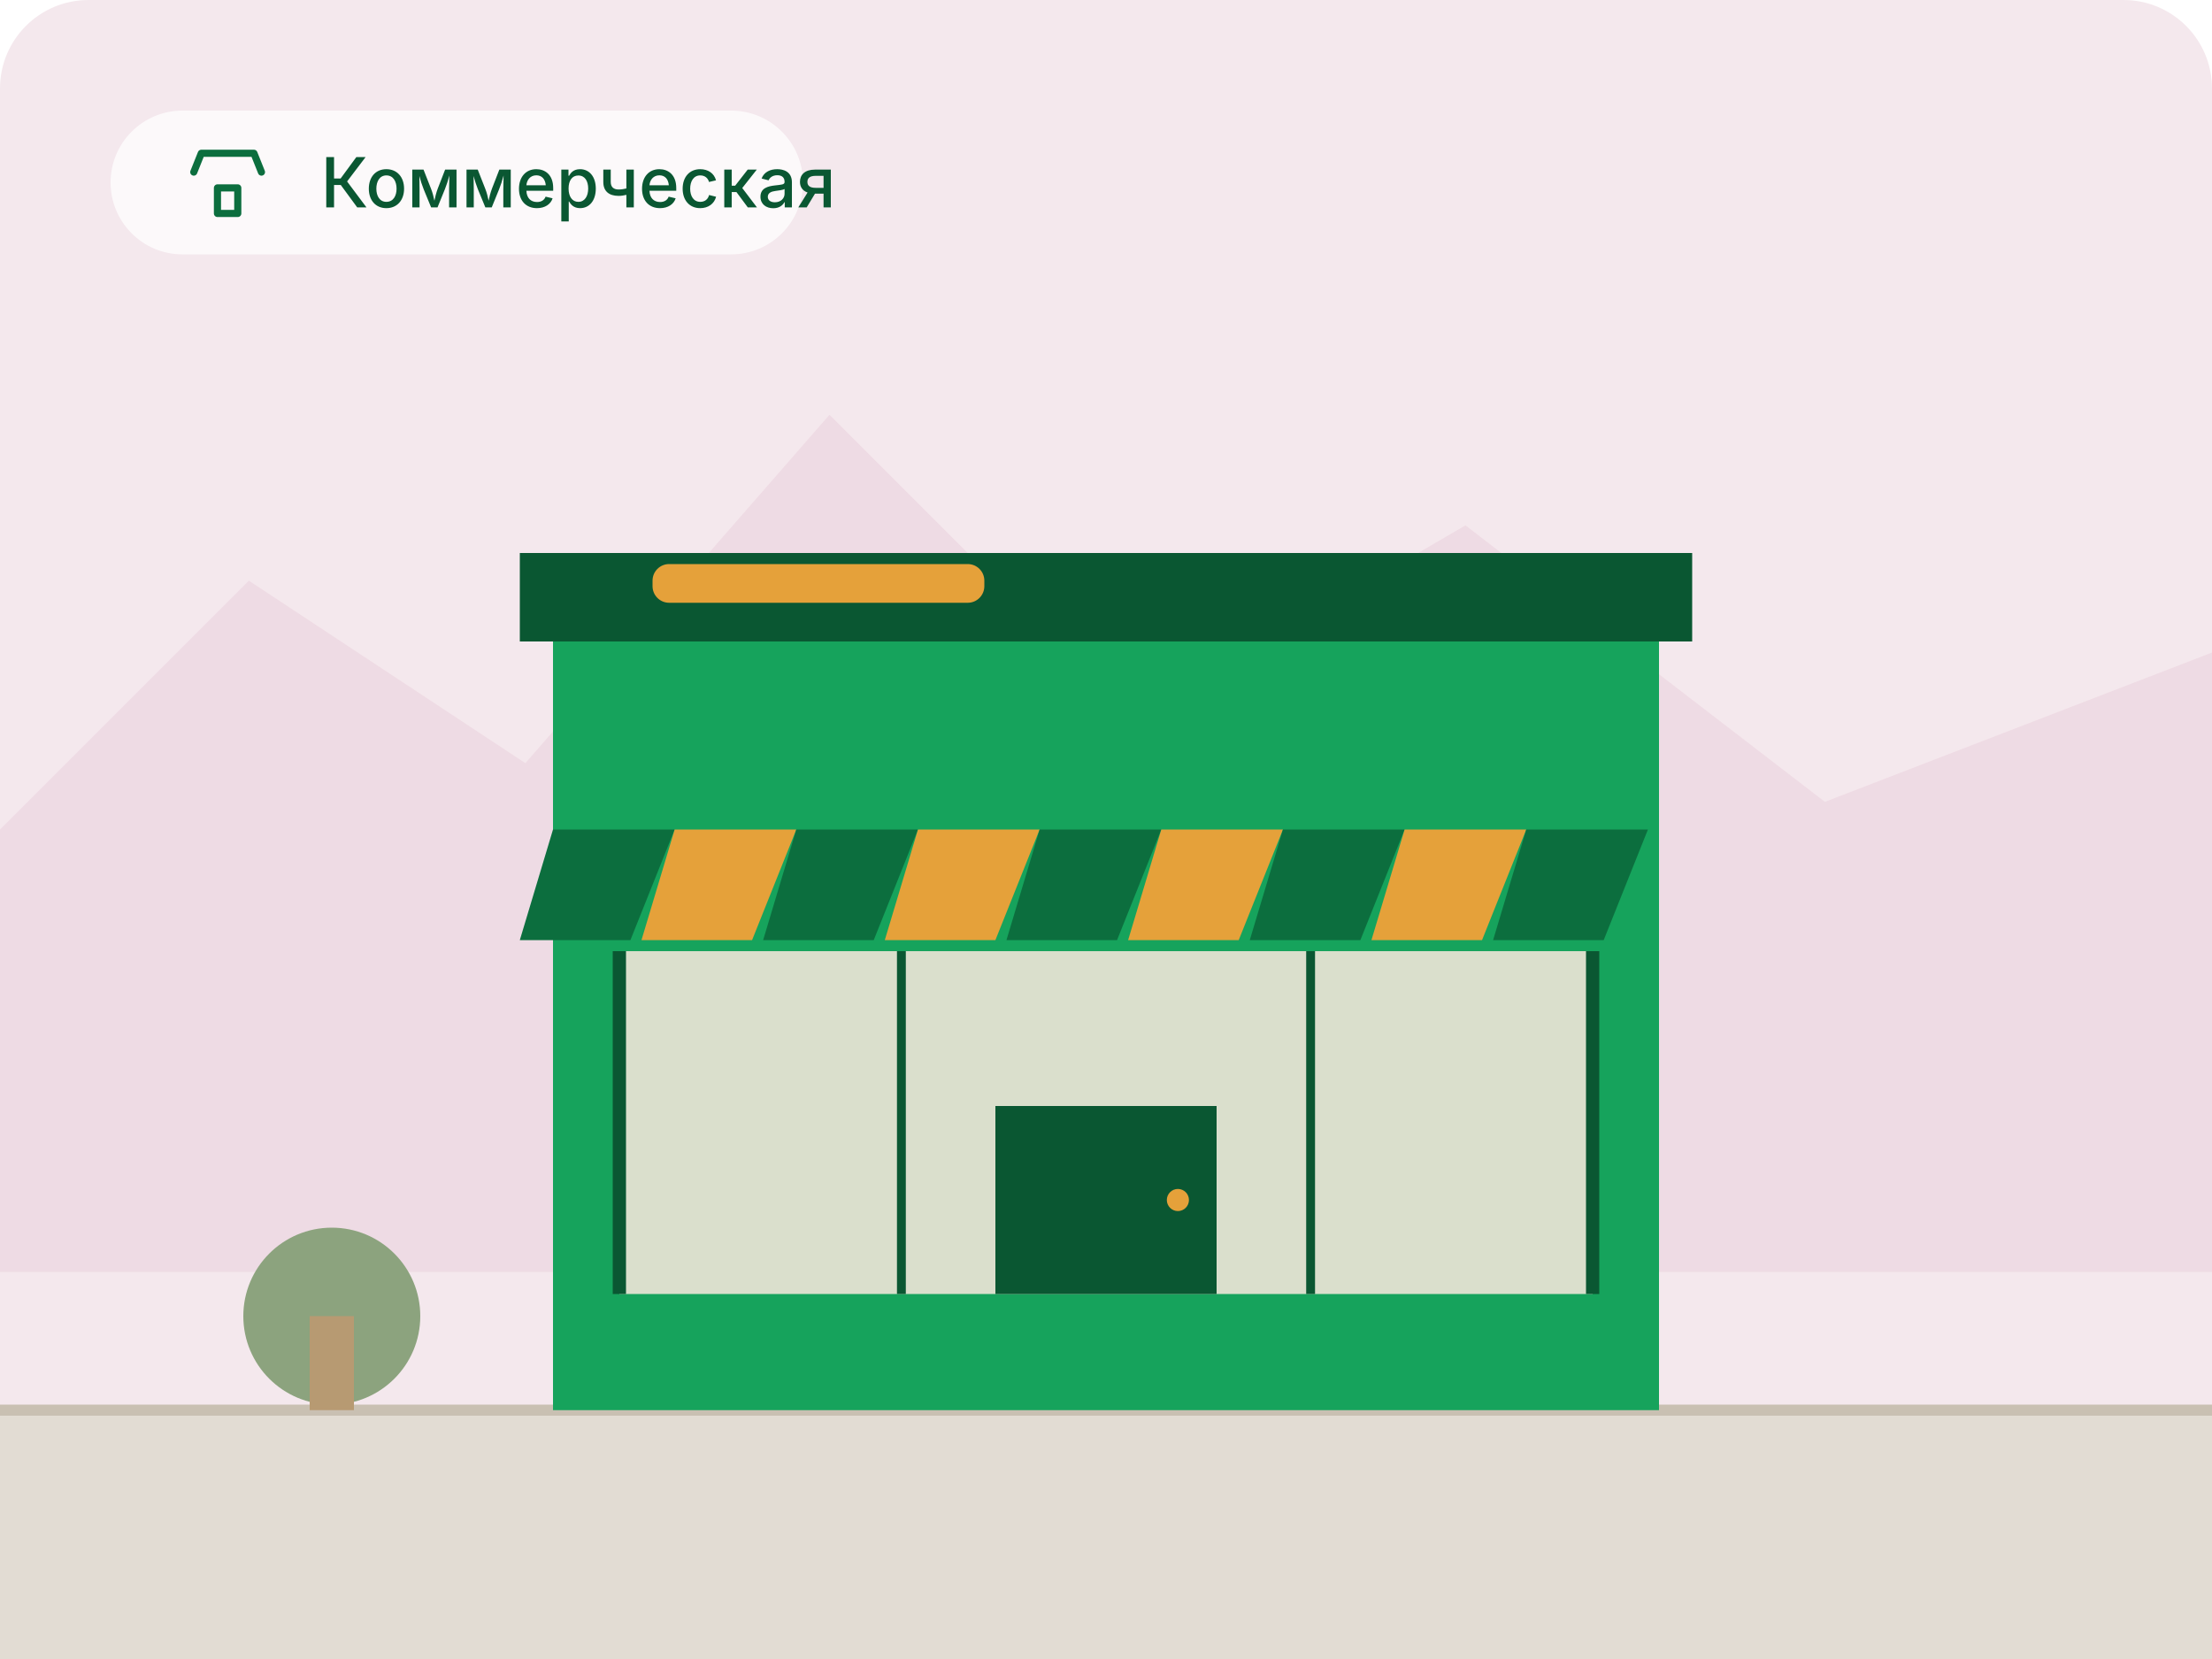
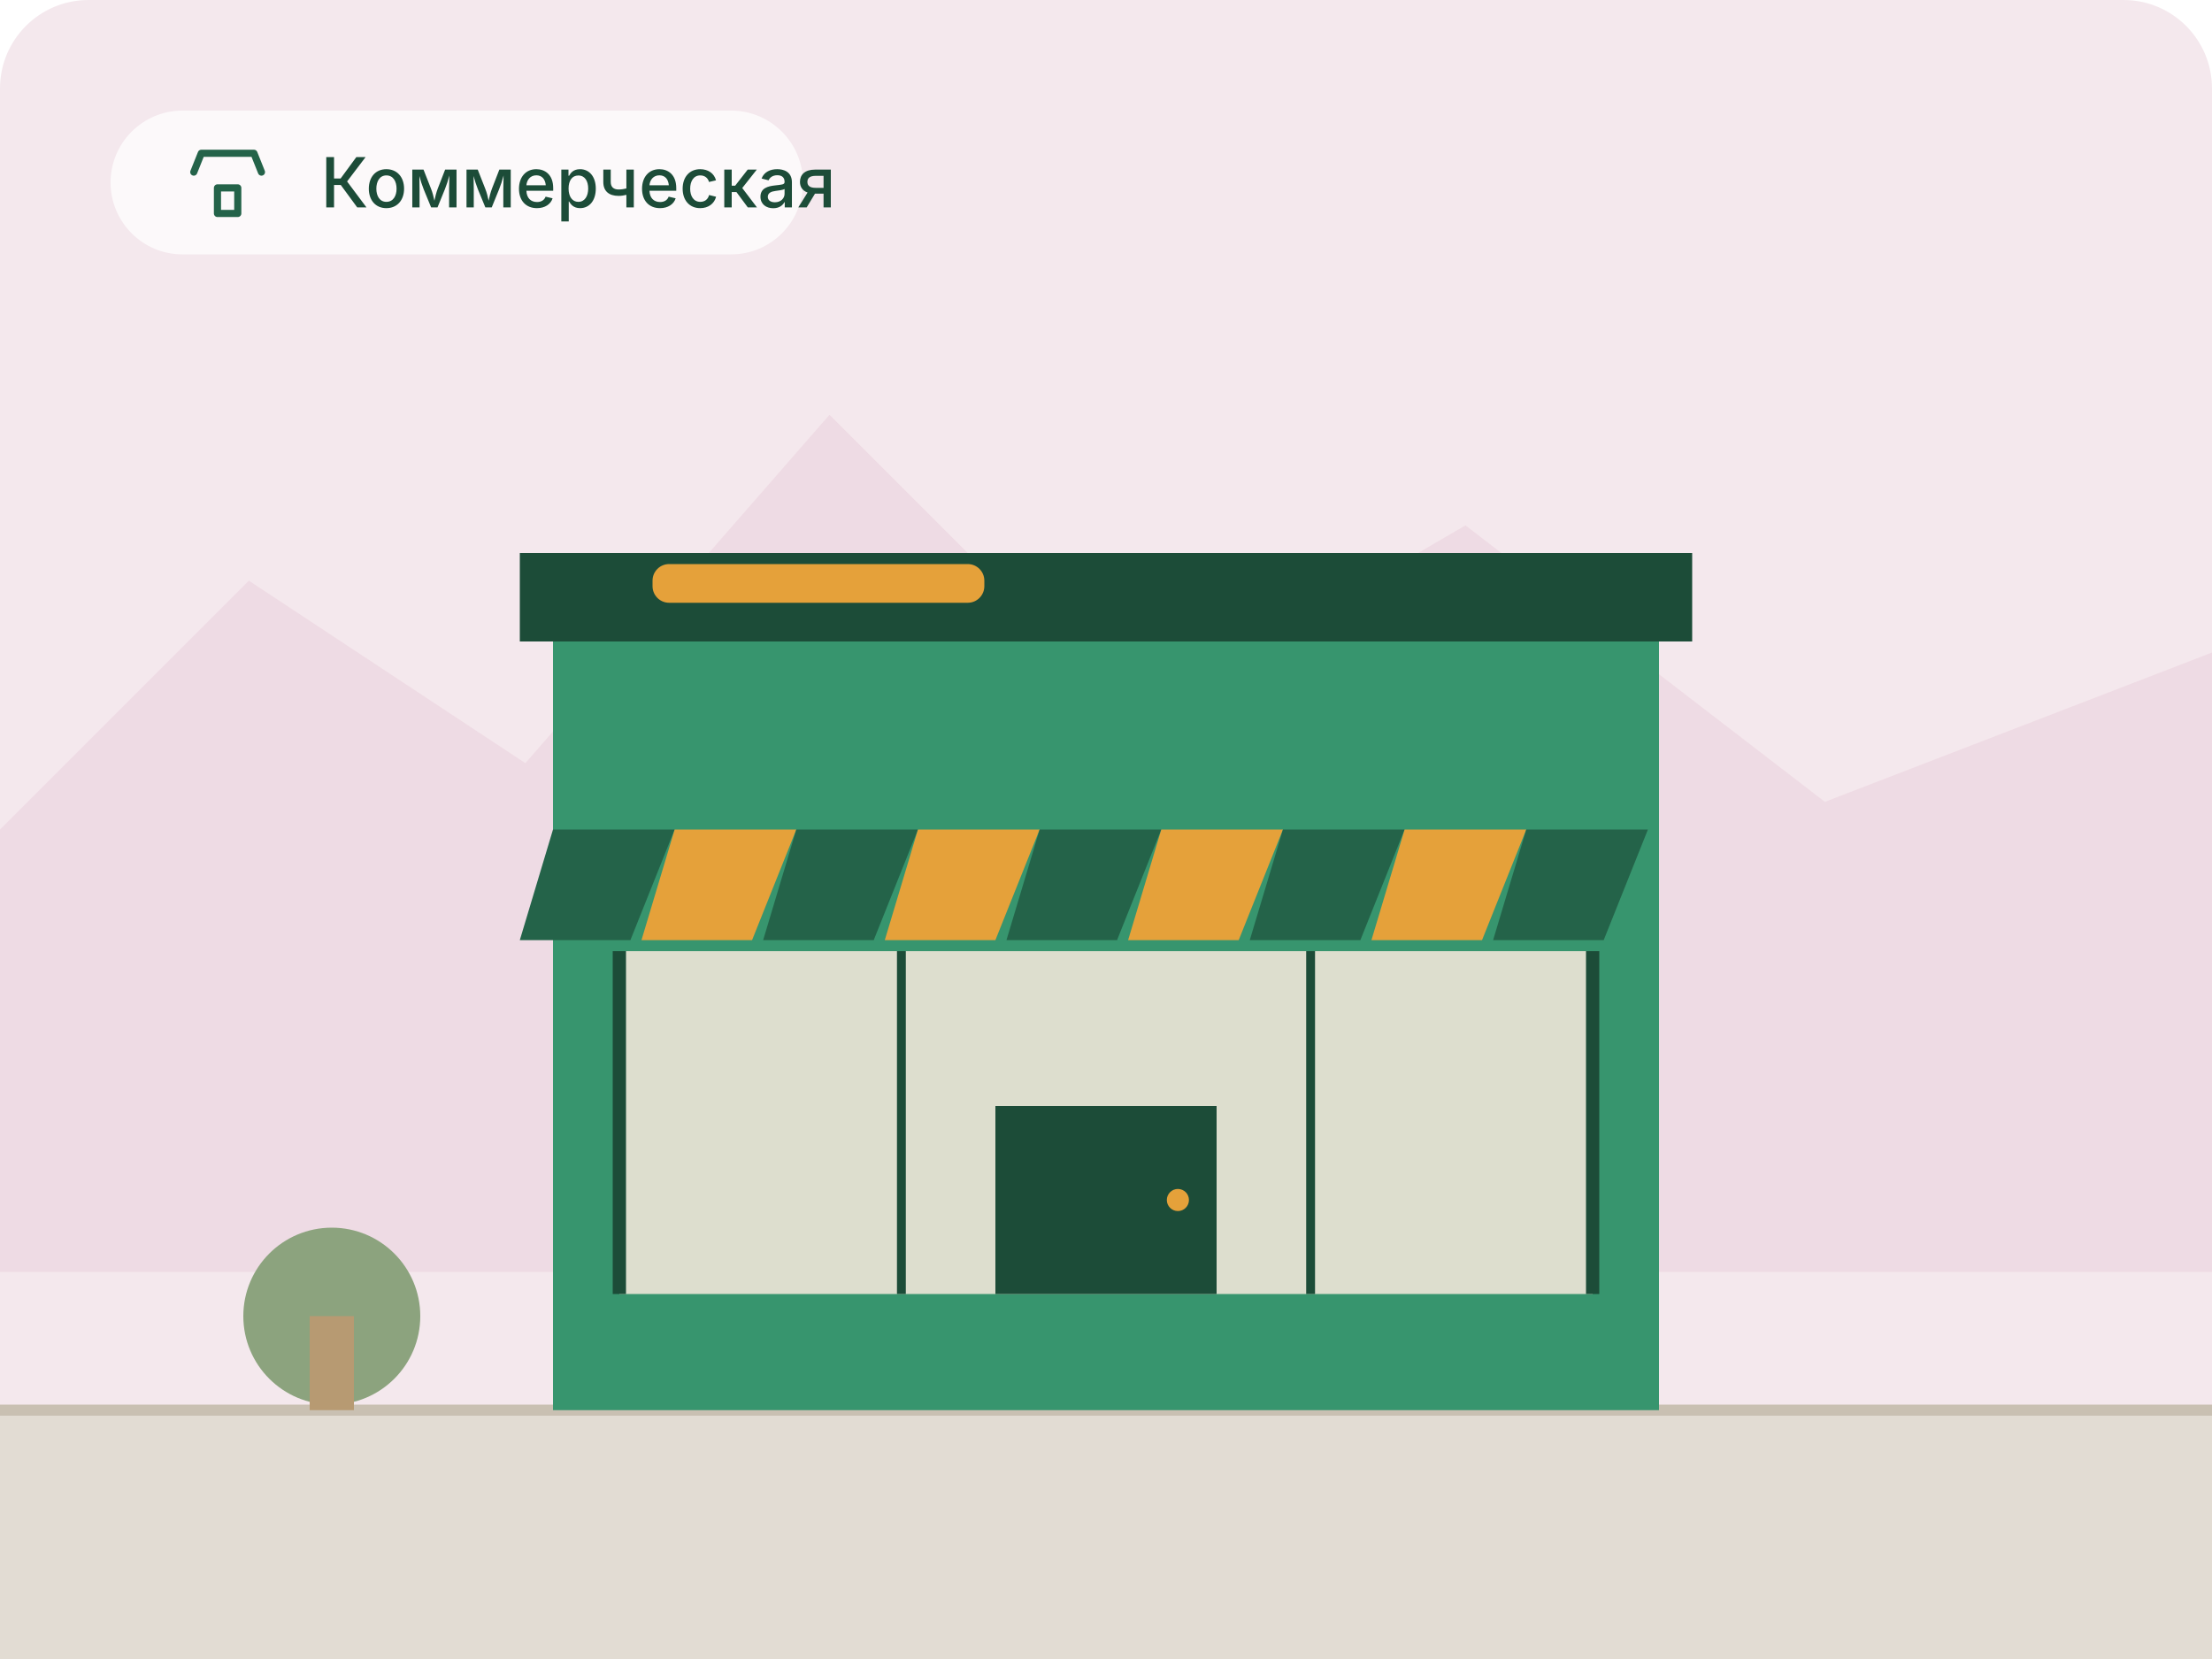
<svg xmlns="http://www.w3.org/2000/svg" viewBox="0 0 400 300" role="img" aria-label="Коммерческая">
  <rect width="400" height="300" rx="16" fill="#F4E8ED" />
  <path d="M0 150 L45 105 L95 138 L150 75 L205 130 L265 95 L330 145 L400 118 L400 230 L0 230 Z" fill="#EAD0DC" opacity="0.55" />
  <rect x="0" y="255" width="400" height="45" fill="#E2DCD3" />
  <line x1="0" y1="255" x2="400" y2="255" stroke="#C9C0B2" stroke-width="2" />
-   <rect x="100" y="112" width="200" height="143" fill="#16a35c" />
-   <rect x="94" y="100" width="212" height="16" fill="#0a5732" />
+   <rect x="100" y="112" width="200" height="143" fill="#37956E" />
+   <rect x="94" y="100" width="212" height="16" fill="#1C4C38" />
  <rect x="118" y="102" width="60" height="7" rx="3" fill="#E5A13A" />
-   <polygon points="100,150 122,150 114,170 94,170" fill="#0c6e3e" />
+   <polygon points="100,150 122,150 114,170 94,170" fill="#246349" />
  <polygon points="122,150 144,150 136,170 116,170" fill="#E5A13A" />
-   <polygon points="144,150 166,150 158,170 138,170" fill="#0c6e3e" />
+   <polygon points="144,150 166,150 158,170 138,170" fill="#246349" />
  <polygon points="166,150 188,150 180,170 160,170" fill="#E5A13A" />
-   <polygon points="188,150 210,150 202,170 182,170" fill="#0c6e3e" />
+   <polygon points="188,150 210,150 202,170 182,170" fill="#246349" />
  <polygon points="210,150 232,150 224,170 204,170" fill="#E5A13A" />
-   <polygon points="232,150 254,150 246,170 226,170" fill="#0c6e3e" />
+   <polygon points="232,150 254,150 246,170 226,170" fill="#246349" />
  <polygon points="254,150 276,150 268,170 248,170" fill="#E5A13A" />
-   <polygon points="276,150 298,150 290,170 270,170" fill="#0c6e3e" />
+   <polygon points="276,150 298,150 290,170 270,170" fill="#246349" />
  <rect x="112" y="172" width="176" height="62" fill="#F0E6D8" opacity="0.9" />
-   <line x1="112" y1="172" x2="112" y2="234" stroke="#0a5732" stroke-width="2.4" />
-   <line x1="288" y1="172" x2="288" y2="234" stroke="#0a5732" stroke-width="2.4" />
-   <line x1="163" y1="172" x2="163" y2="234" stroke="#0a5732" stroke-width="1.6" />
-   <line x1="237" y1="172" x2="237" y2="234" stroke="#0a5732" stroke-width="1.6" />
-   <rect x="180" y="200" width="40" height="34" fill="#0a5732" />
+   <line x1="112" y1="172" x2="112" y2="234" stroke="#1C4C38" stroke-width="2.4" />
+   <line x1="288" y1="172" x2="288" y2="234" stroke="#1C4C38" stroke-width="2.4" />
+   <line x1="163" y1="172" x2="163" y2="234" stroke="#1C4C38" stroke-width="1.6" />
+   <line x1="237" y1="172" x2="237" y2="234" stroke="#1C4C38" stroke-width="1.6" />
+   <rect x="180" y="200" width="40" height="34" fill="#1C4C38" />
  <circle cx="213" cy="217" r="2" fill="#E5A13A" />
  <circle cx="60" cy="238" r="16" fill="#8CA37E" />
  <rect x="56" y="238" width="8" height="17" fill="#B79A72" />
  <g transform="translate(20,20)">
    <rect x="0" y="0" width="125.2" height="26" rx="13" fill="rgba(255,255,255,0.75)" />
-     <g transform="translate(13,5) scale(0.68)" fill="none" stroke="#0c6e3e" stroke-width="1.9" stroke-linecap="round" stroke-linejoin="round">
+     <g transform="translate(13,5) scale(0.68)" fill="none" stroke="#246349" stroke-width="1.9" stroke-linecap="round" stroke-linejoin="round">
      <path d="M3 9l2-5h14l2 5" />
      <rect x="9.3" y="13.2" width="5.4" height="6.8" />
    </g>
-     <text x="38" y="17.5" font-family="Inter, sans-serif" font-size="12.5" font-weight="500" fill="#0a5732">Коммерческая</text>
+     <text x="38" y="17.5" font-family="Inter, sans-serif" font-size="12.5" font-weight="500" fill="#1C4C38">Коммерческая</text>
  </g>
</svg>
